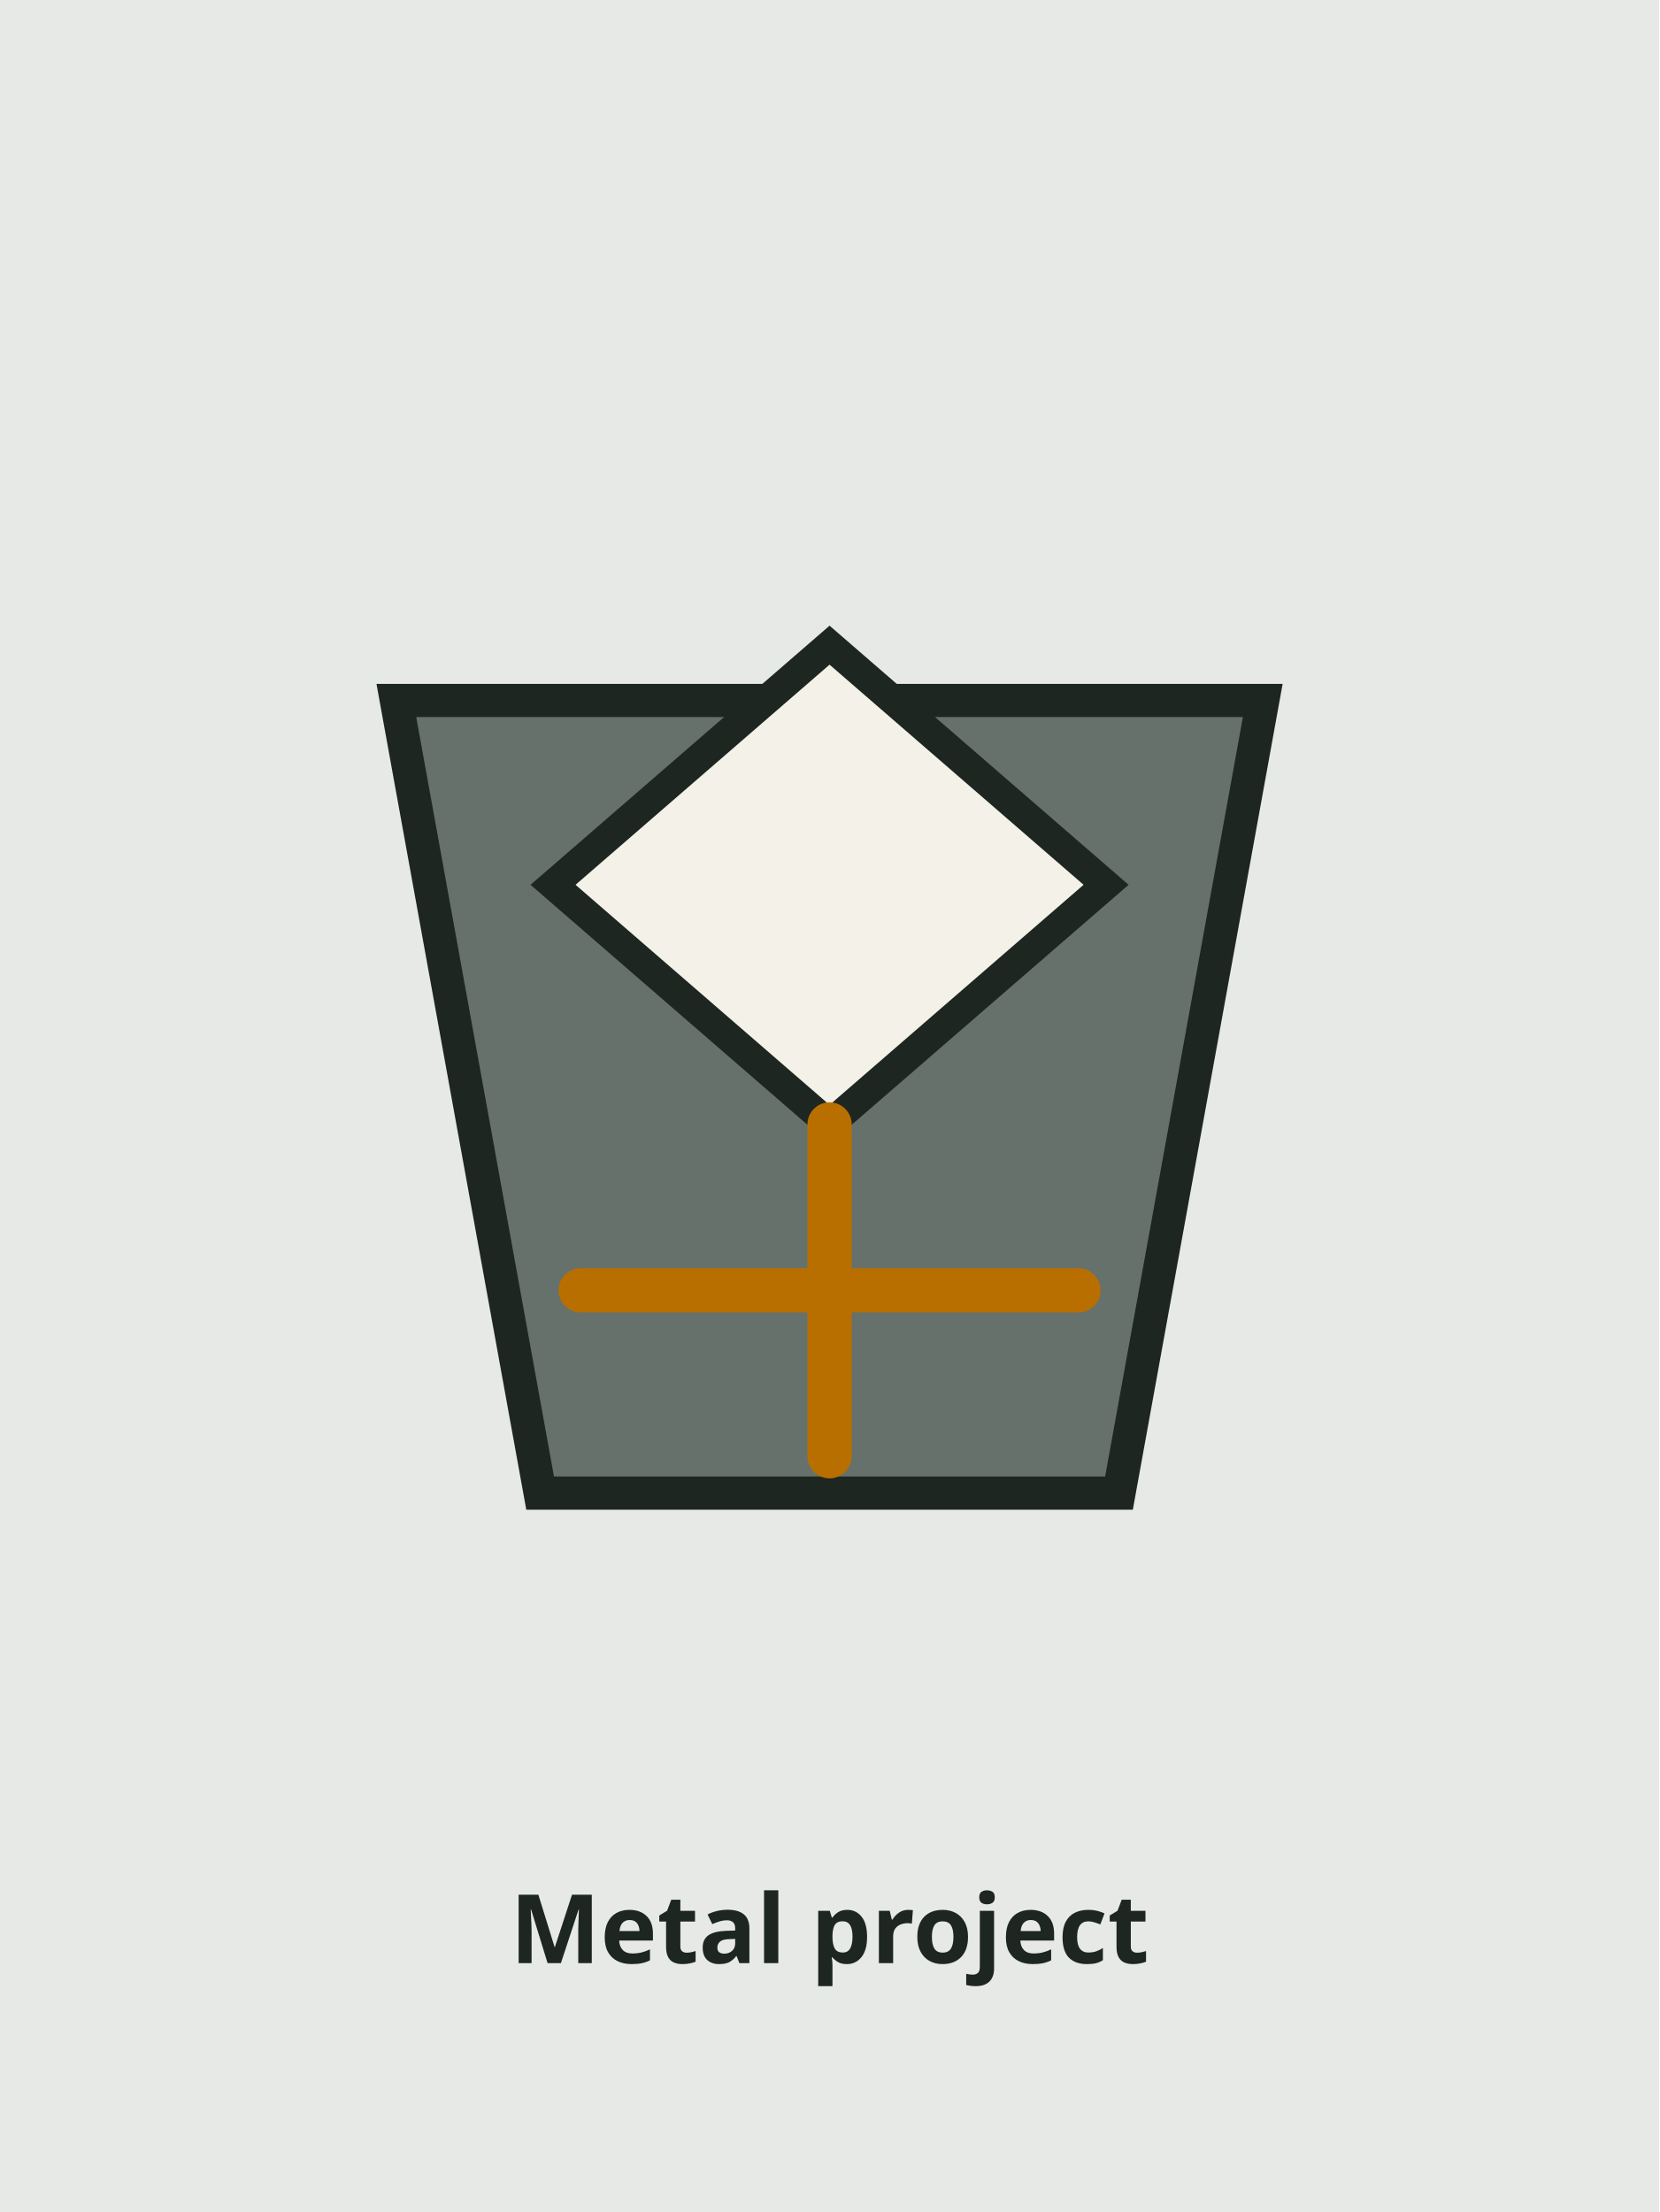
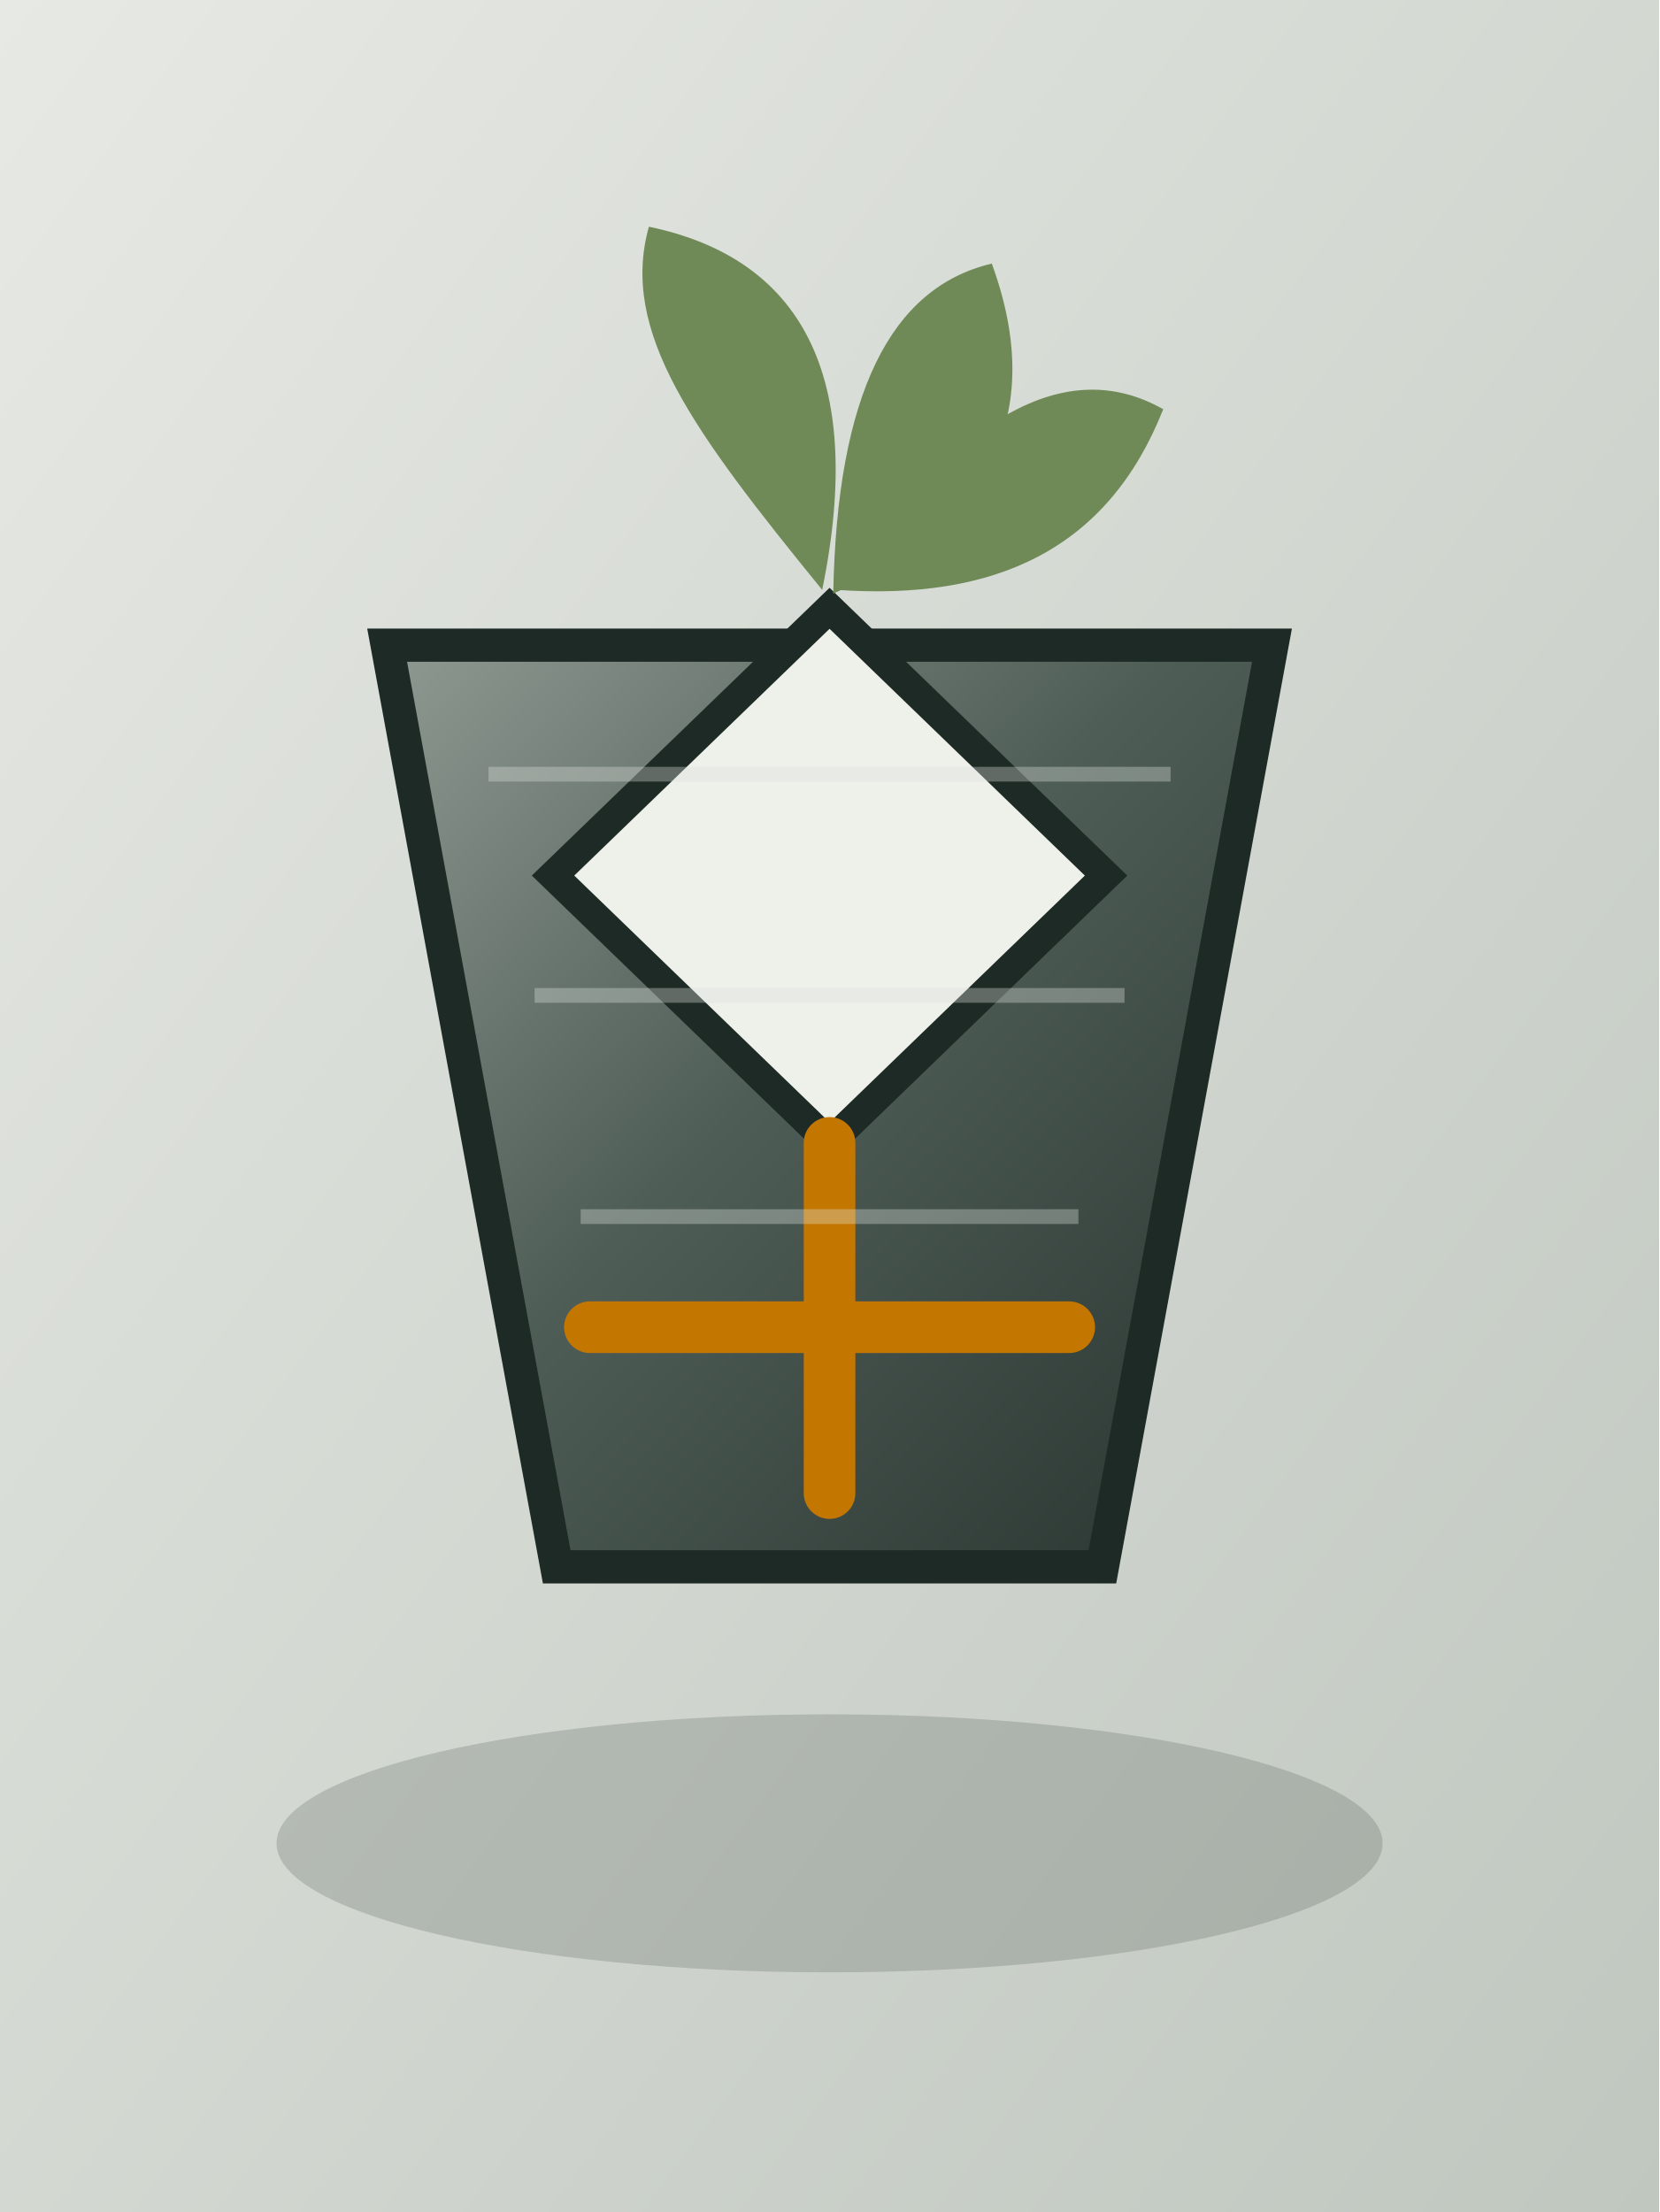
- <svg xmlns="http://www.w3.org/2000/svg" width="900" height="1200" viewBox="0 0 900 1200" role="img" aria-labelledby="title desc">
-   <rect width="900" height="1200" fill="#e7e9e6" />
-   <path d="M215 380h470l-78 430H293z" fill="#66716b" stroke="#1d2620" stroke-width="18" />
-   <path d="m300 480 150-130 150 130-150 130z" fill="#f4f1e8" stroke="#1d2620" stroke-width="16" />
-   <path d="M450 610v180M315 700h270" stroke="#b86f00" stroke-width="24" stroke-linecap="round" />
-   <text x="450" y="1065" text-anchor="middle" font-family="system-ui,sans-serif" font-size="52" font-weight="700" fill="#1d2620">Metal project</text>
+ <svg xmlns="http://www.w3.org/2000/svg" width="900" height="1200" viewBox="0 0 900 1200" role="img" aria-label="Geometric metal planter fabricated in a community workshop">
+   <defs>
+     <linearGradient id="bg" x1="0" y1="0" x2="1" y2="1">
+       <stop offset="0" stop-color="#e7e9e4" />
+       <stop offset="1" stop-color="#bfc7bf" />
+     </linearGradient>
+     <linearGradient id="metal" x1="0" y1="0" x2="1" y2="1">
+       <stop offset="0" stop-color="#8e9991" />
+       <stop offset=".45" stop-color="#4f5d57" />
+       <stop offset="1" stop-color="#28342f" />
+     </linearGradient>
+   </defs>
+   <rect width="900" height="1200" fill="url(#bg)" />
+   <ellipse cx="450" cy="1000" rx="300" ry="70" fill="#26332e" opacity=".18" />
+   <path d="M210 350h480l-92 500H302z" fill="url(#metal)" stroke="#1e2a25" stroke-width="18" />
+   <path d="M300 475 450 330l150 145-150 145z" fill="#eef0ea" stroke="#1e2a25" stroke-width="16" />
+   <path d="M450 620v190M320 720h260" stroke="#c47700" stroke-width="28" stroke-linecap="round" />
+   <g fill="#6f8a57">
+     <path d="M446 320c-70-86-110-140-94-197 82 17 118 80 94 197z" />
+     <path d="M454 320c65-94 124-128 177-98-30 76-91 104-177 98z" />
+     <path d="M452 322c2-108 31-166 86-179 30 82-1 142-86 179z" />
+   </g>
+   <g stroke="#dce2dd" stroke-width="8" opacity=".35">
+     <path d="M265 420h370M290 540h320M315 660h270" />
+   </g>
</svg>
